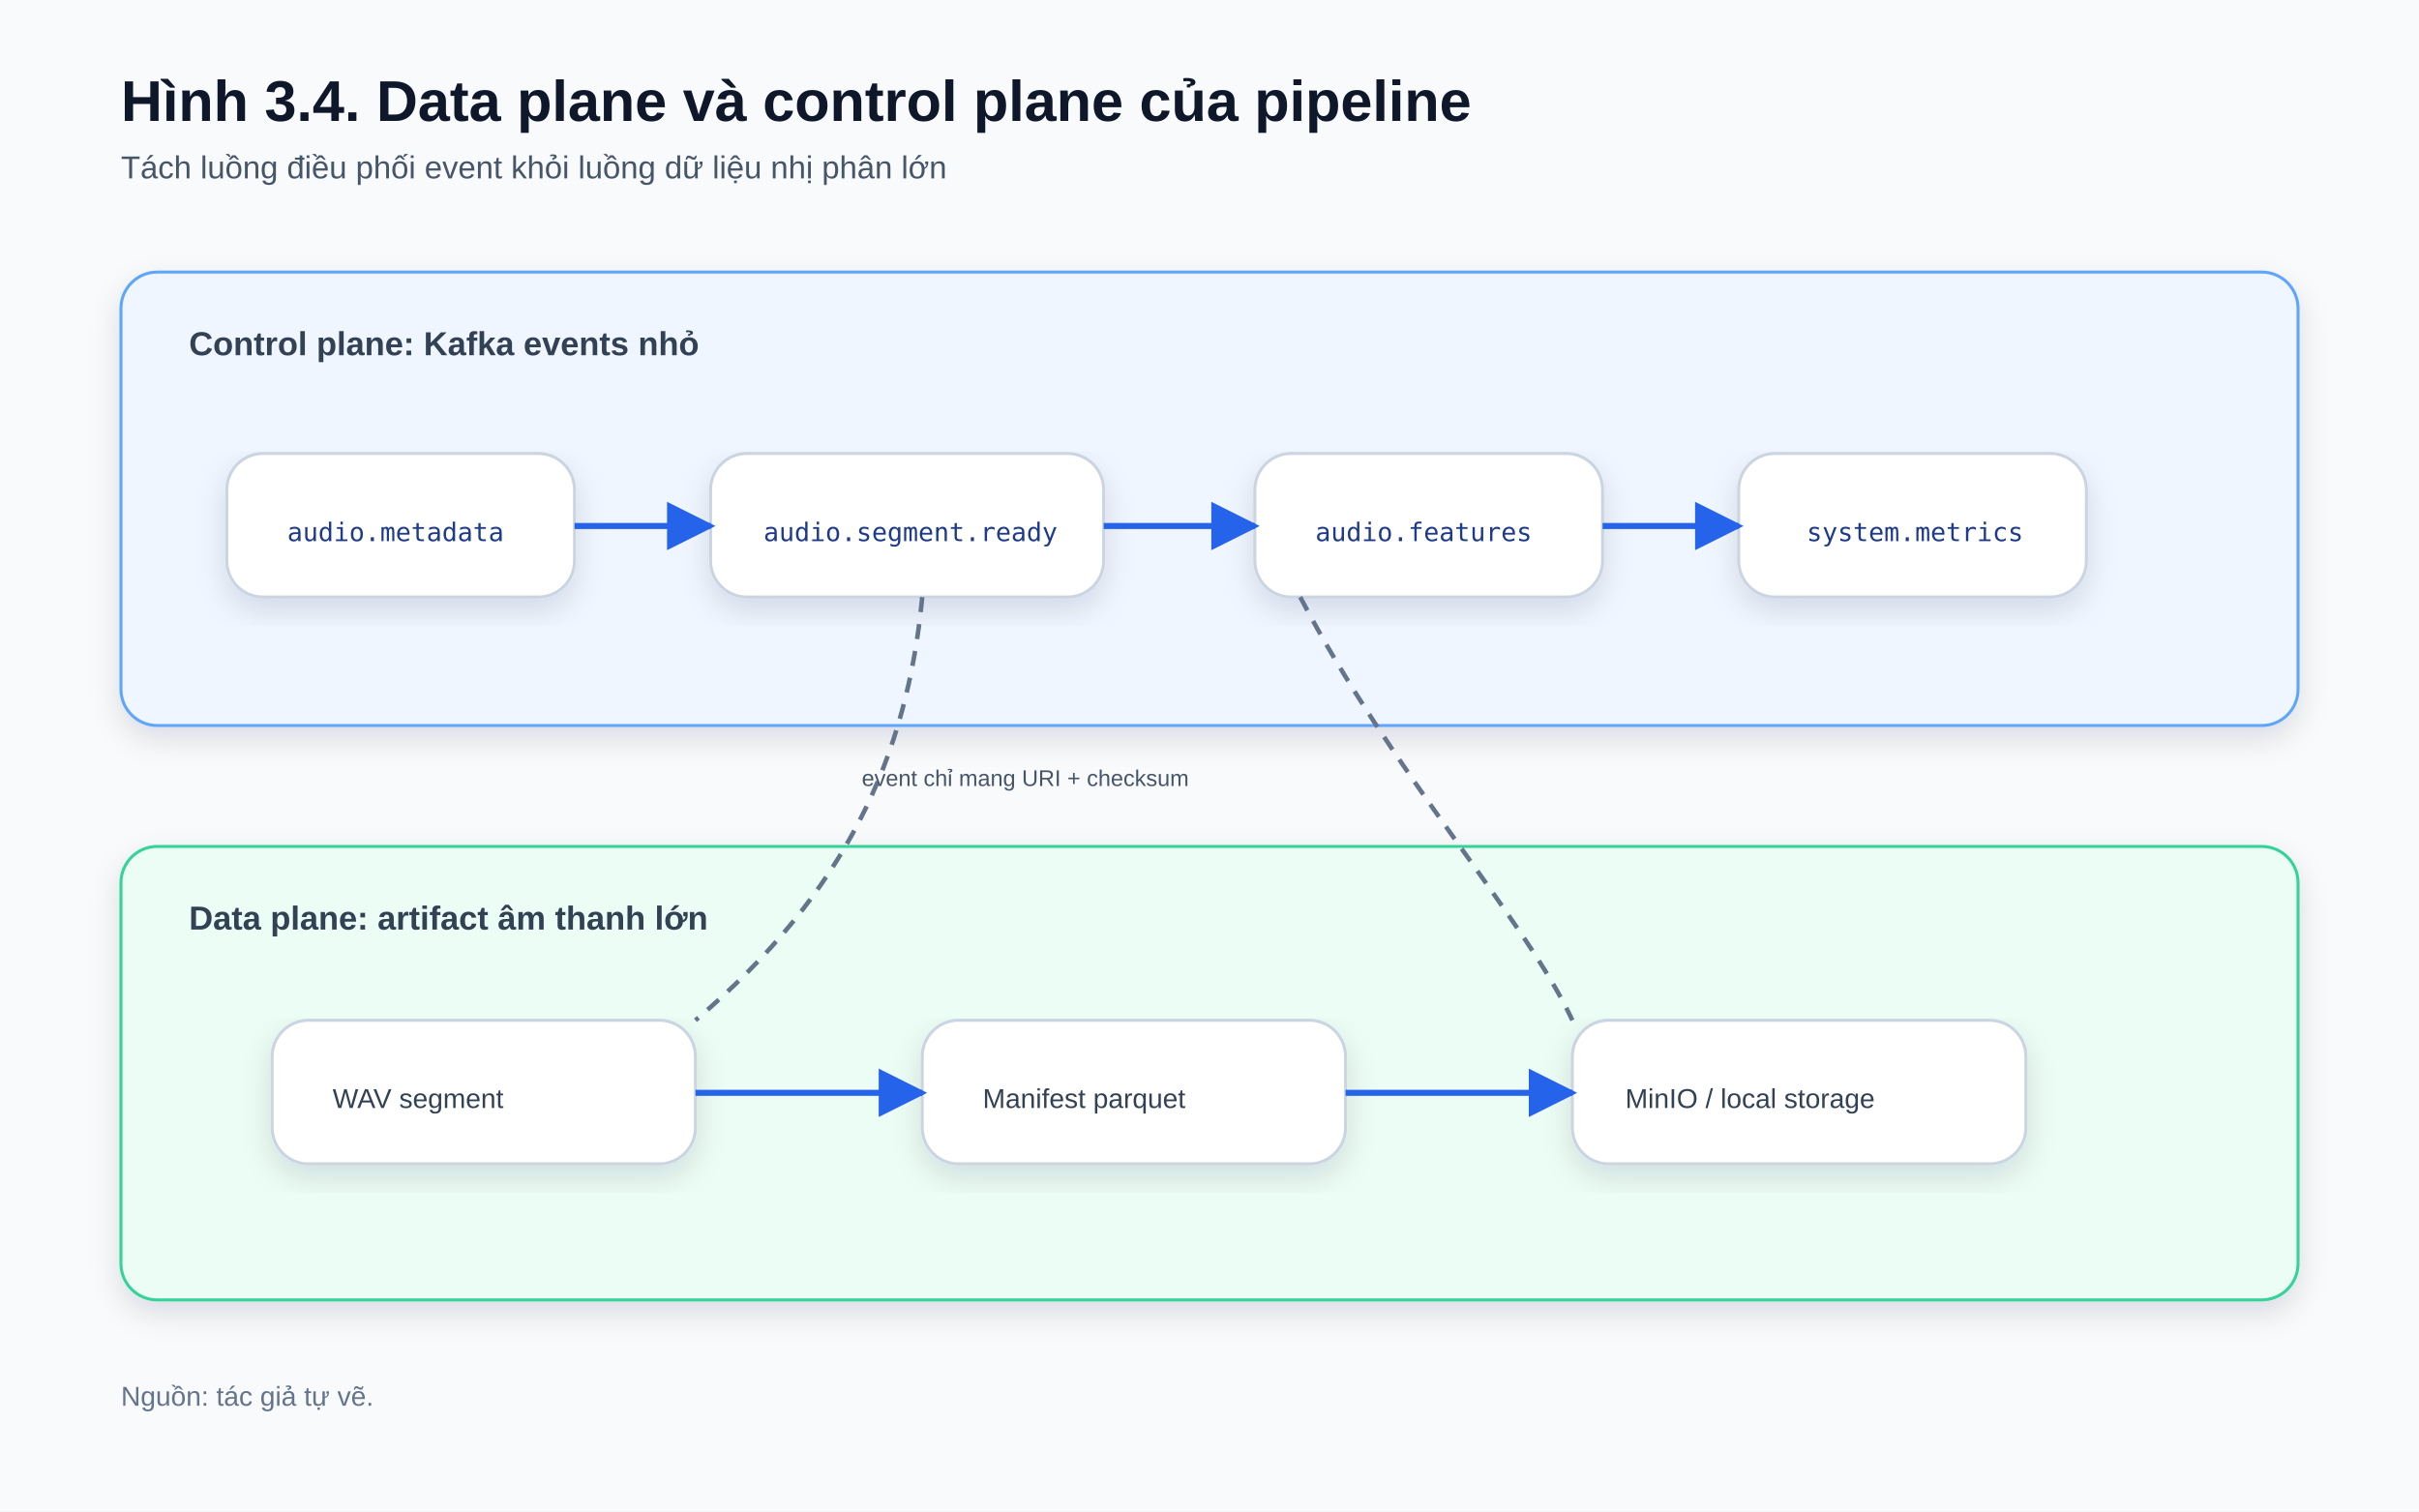
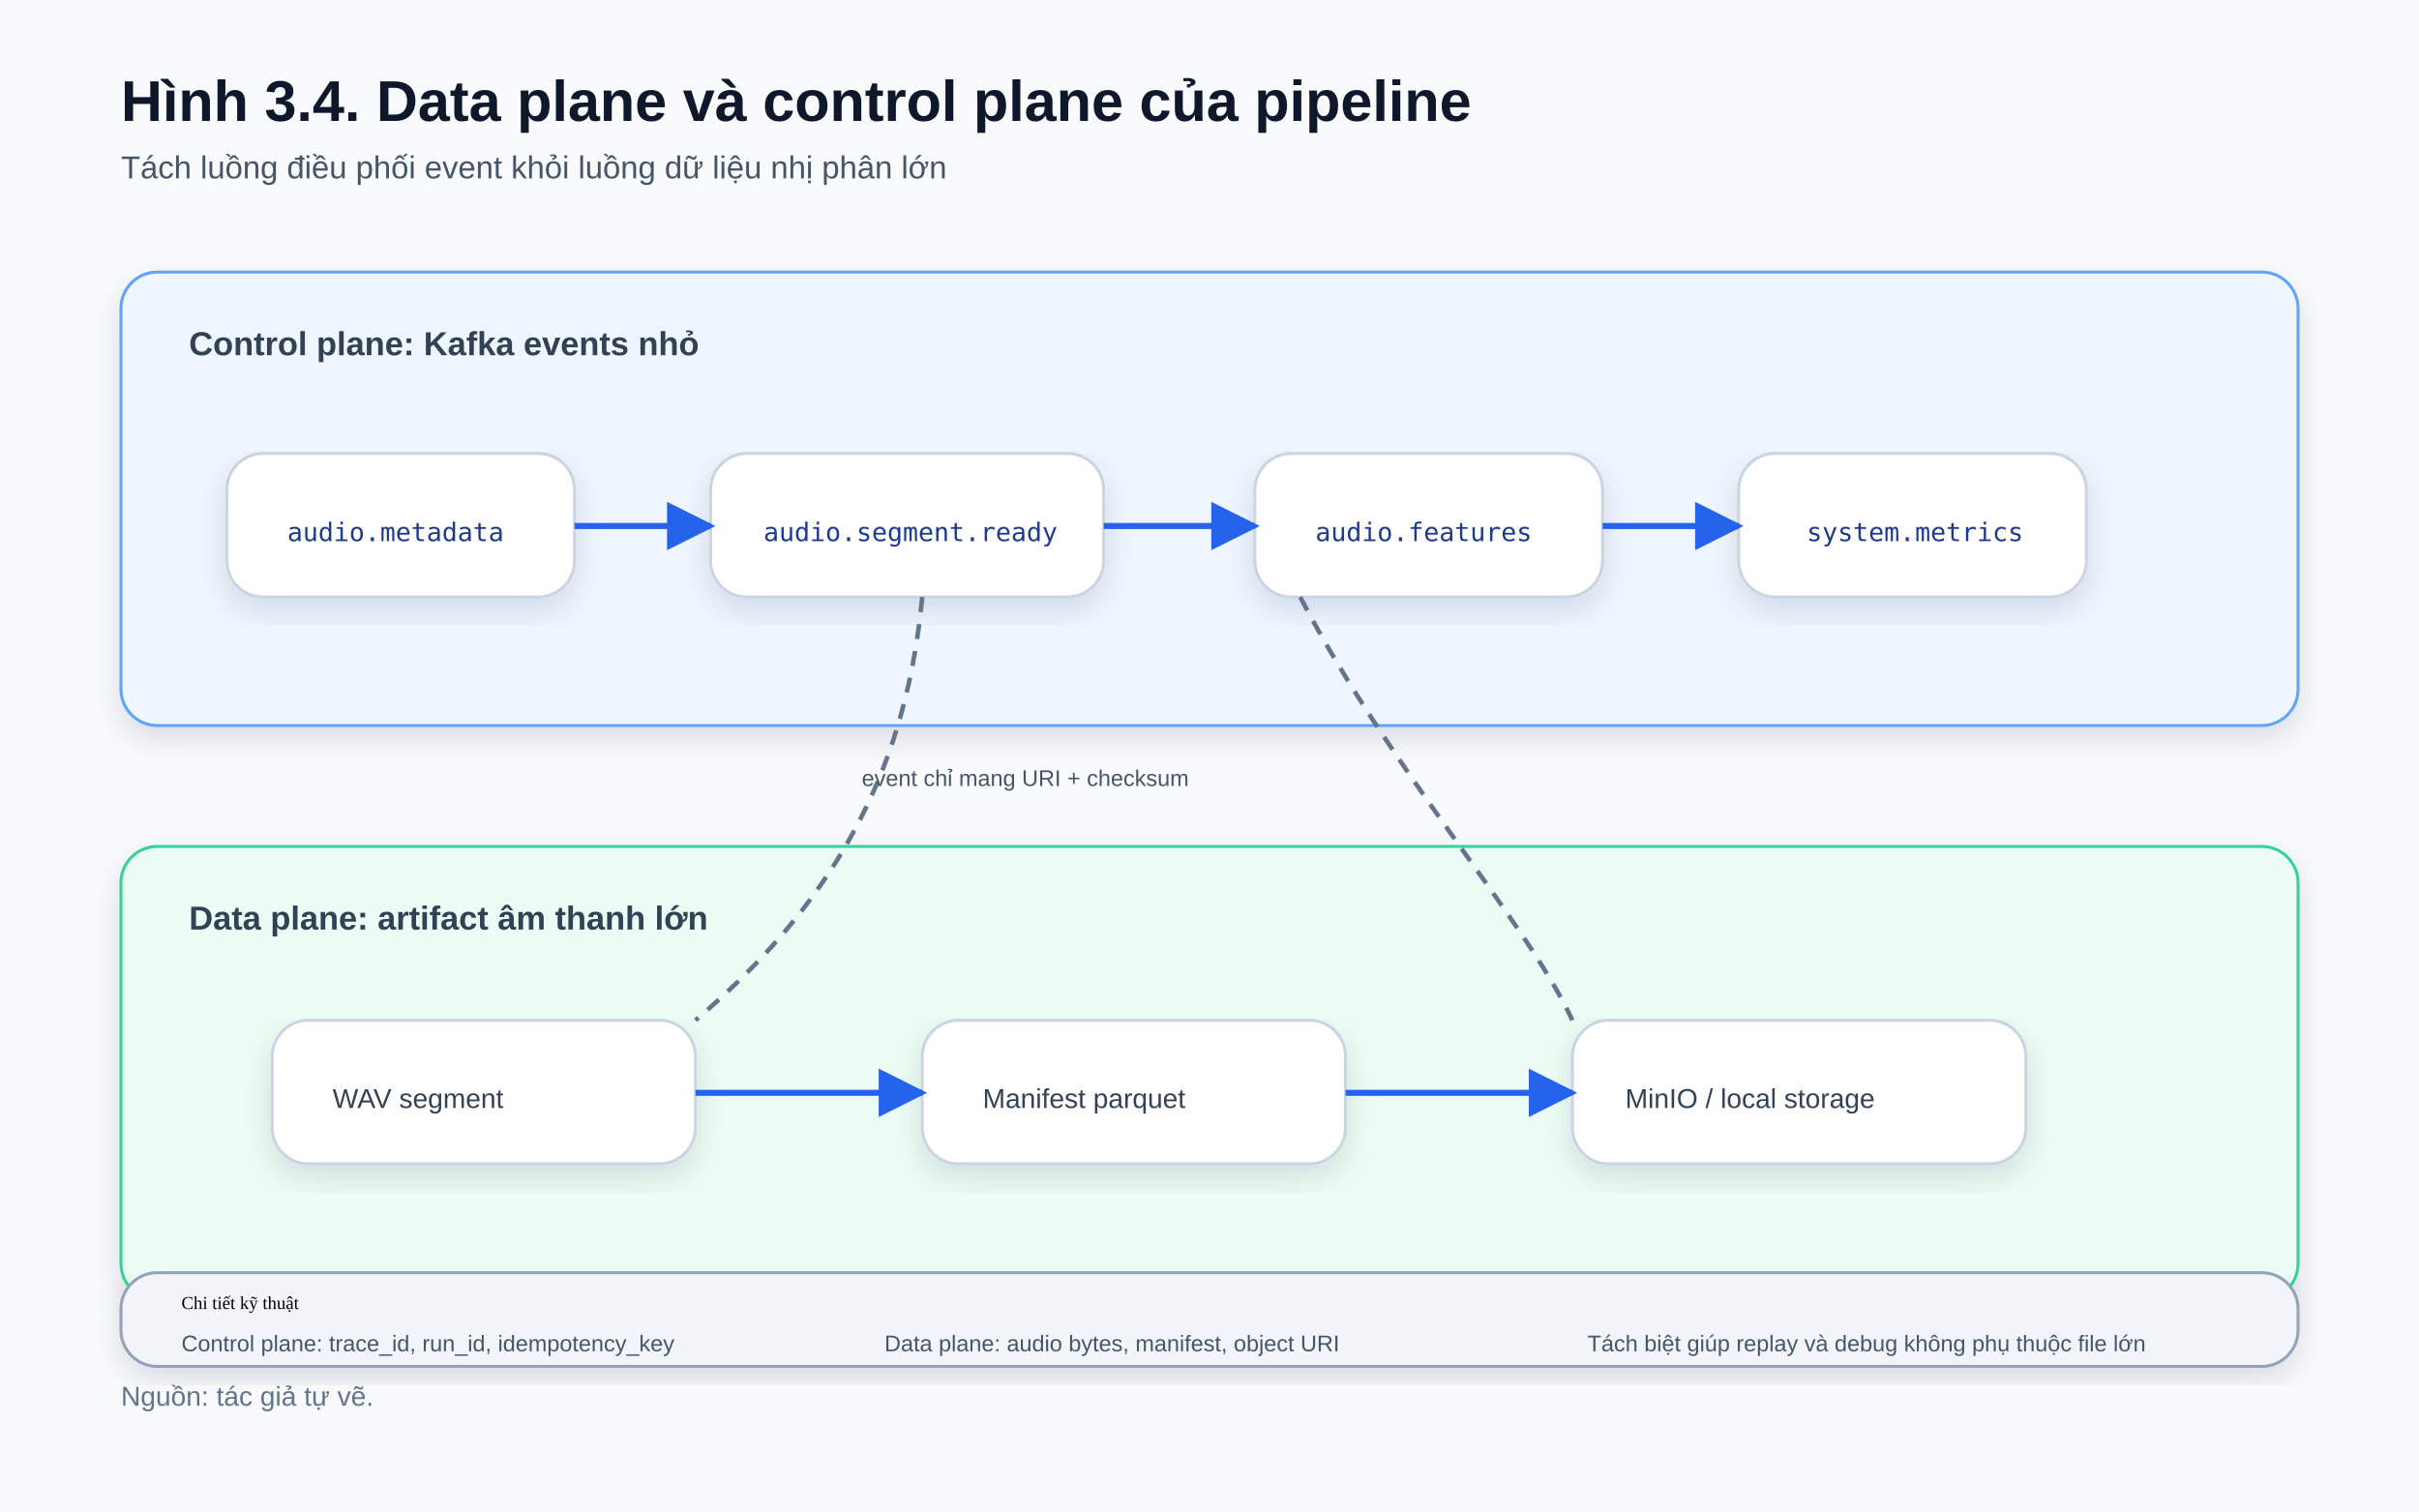
<svg xmlns="http://www.w3.org/2000/svg" width="1600" height="1000" viewBox="0 0 1600 1000">
  <defs>
    <marker id="arrow" viewBox="0 0 10 10" refX="9" refY="5" markerWidth="8" markerHeight="8" orient="auto-start-reverse">
      <path d="M 0 0 L 10 5 L 0 10 z" fill="#2563eb" />
    </marker>
    <filter id="shadow" x="-10%" y="-10%" width="120%" height="130%">
      <feDropShadow dx="0" dy="8" stdDeviation="10" flood-color="#0f172a" flood-opacity="0.12" />
    </filter>
  </defs>
  <style>
  .bg{fill:#f8fafc}.title{font-family:'Segoe UI',Arial,sans-serif;font-size:38px;font-weight:800;fill:#0f172a}.subtitle{font-family:'Segoe UI',Arial,sans-serif;font-size:21px;fill:#475569}.box{fill:#ffffff;stroke:#cbd5e1;stroke-width:2;rx:24;filter:url(#shadow)}.box-blue{fill:#eff6ff;stroke:#60a5fa}.box-green{fill:#ecfdf5;stroke:#34d399}.box-amber{fill:#fffbeb;stroke:#f59e0b}.box-red{fill:#fef2f2;stroke:#f87171}.box-violet{fill:#f5f3ff;stroke:#a78bfa}.box-gray{fill:#f1f5f9;stroke:#94a3b8}.label{font-family:'Segoe UI',Arial,sans-serif;font-size:24px;font-weight:750;fill:#0f172a}.small{font-family:'Segoe UI',Arial,sans-serif;font-size:18px;fill:#334155}.tiny{font-family:'Segoe UI',Arial,sans-serif;font-size:15px;fill:#475569}.mono{font-family:'Cascadia Mono','Consolas',monospace;font-size:17px;fill:#1e3a8a}.arrow{stroke:#2563eb;stroke-width:4;fill:none;marker-end:url(#arrow)}.line{stroke:#64748b;stroke-width:3;fill:none}.dash{stroke:#64748b;stroke-width:3;fill:none;stroke-dasharray:10 8}.plane{font-family:'Segoe UI',Arial,sans-serif;font-size:22px;font-weight:800;fill:#334155}.caption{font-family:'Segoe UI',Arial,sans-serif;font-size:18px;fill:#64748b}
</style>
  <rect class="bg" width="1600" height="1000" />
  <text x="80" y="80" class="title">Hình 3.4. Data plane và control plane của pipeline</text>
  <text x="80" y="118" class="subtitle">Tách luồng điều phối event khỏi luồng dữ liệu nhị phân lớn</text>
  <rect x="80" y="180" width="1440" height="300" class="box box-blue" />
  <text x="125" y="235" class="plane">Control plane: Kafka events nhỏ</text>
  <rect x="150" y="300" width="230" height="95" class="box" />
  <text x="190" y="358" class="mono">audio.metadata</text>
  <rect x="470" y="300" width="260" height="95" class="box" />
  <text x="505" y="358" class="mono">audio.segment.ready</text>
  <rect x="830" y="300" width="230" height="95" class="box" />
  <text x="870" y="358" class="mono">audio.features</text>
  <rect x="1150" y="300" width="230" height="95" class="box" />
  <text x="1195" y="358" class="mono">system.metrics</text>
  <path class="arrow" d="M380 348 H470" />
  <path class="arrow" d="M730 348 H830" />
  <path class="arrow" d="M1060 348 H1150" />
  <rect x="80" y="560" width="1440" height="300" class="box box-green" />
  <text x="125" y="615" class="plane">Data plane: artifact âm thanh lớn</text>
  <rect x="180" y="675" width="280" height="95" class="box" />
  <text x="220" y="733" class="small">WAV segment</text>
  <rect x="610" y="675" width="280" height="95" class="box" />
  <text x="650" y="733" class="small">Manifest parquet</text>
  <rect x="1040" y="675" width="300" height="95" class="box" />
  <text x="1075" y="733" class="small">MinIO / local storage</text>
  <path class="arrow" d="M460 723 H610" />
  <path class="arrow" d="M890 723 H1040" />
  <path class="dash" d="M610 395 C600 500 560 590 460 675" />
  <path class="dash" d="M860 395 C920 510 1010 610 1040 675" />
  <text x="570" y="520" class="tiny">event chỉ mang URI + checksum</text>
+   <rect x="80" y="842" width="1440" height="62" class="box box-gray" />
+   <text x="120" y="866" class="tag">Chi tiết kỹ thuật</text>
+   <text x="120" y="894" class="tiny">Control plane: trace_id, run_id, idempotency_key</text>
+   <text x="585" y="894" class="tiny">Data plane: audio bytes, manifest, object URI</text>
+   <text x="1050" y="894" class="tiny">Tách biệt giúp replay và debug không phụ thuộc file lớn</text>
  <text x="80" y="930" class="caption">Nguồn: tác giả tự vẽ.</text>
</svg>
